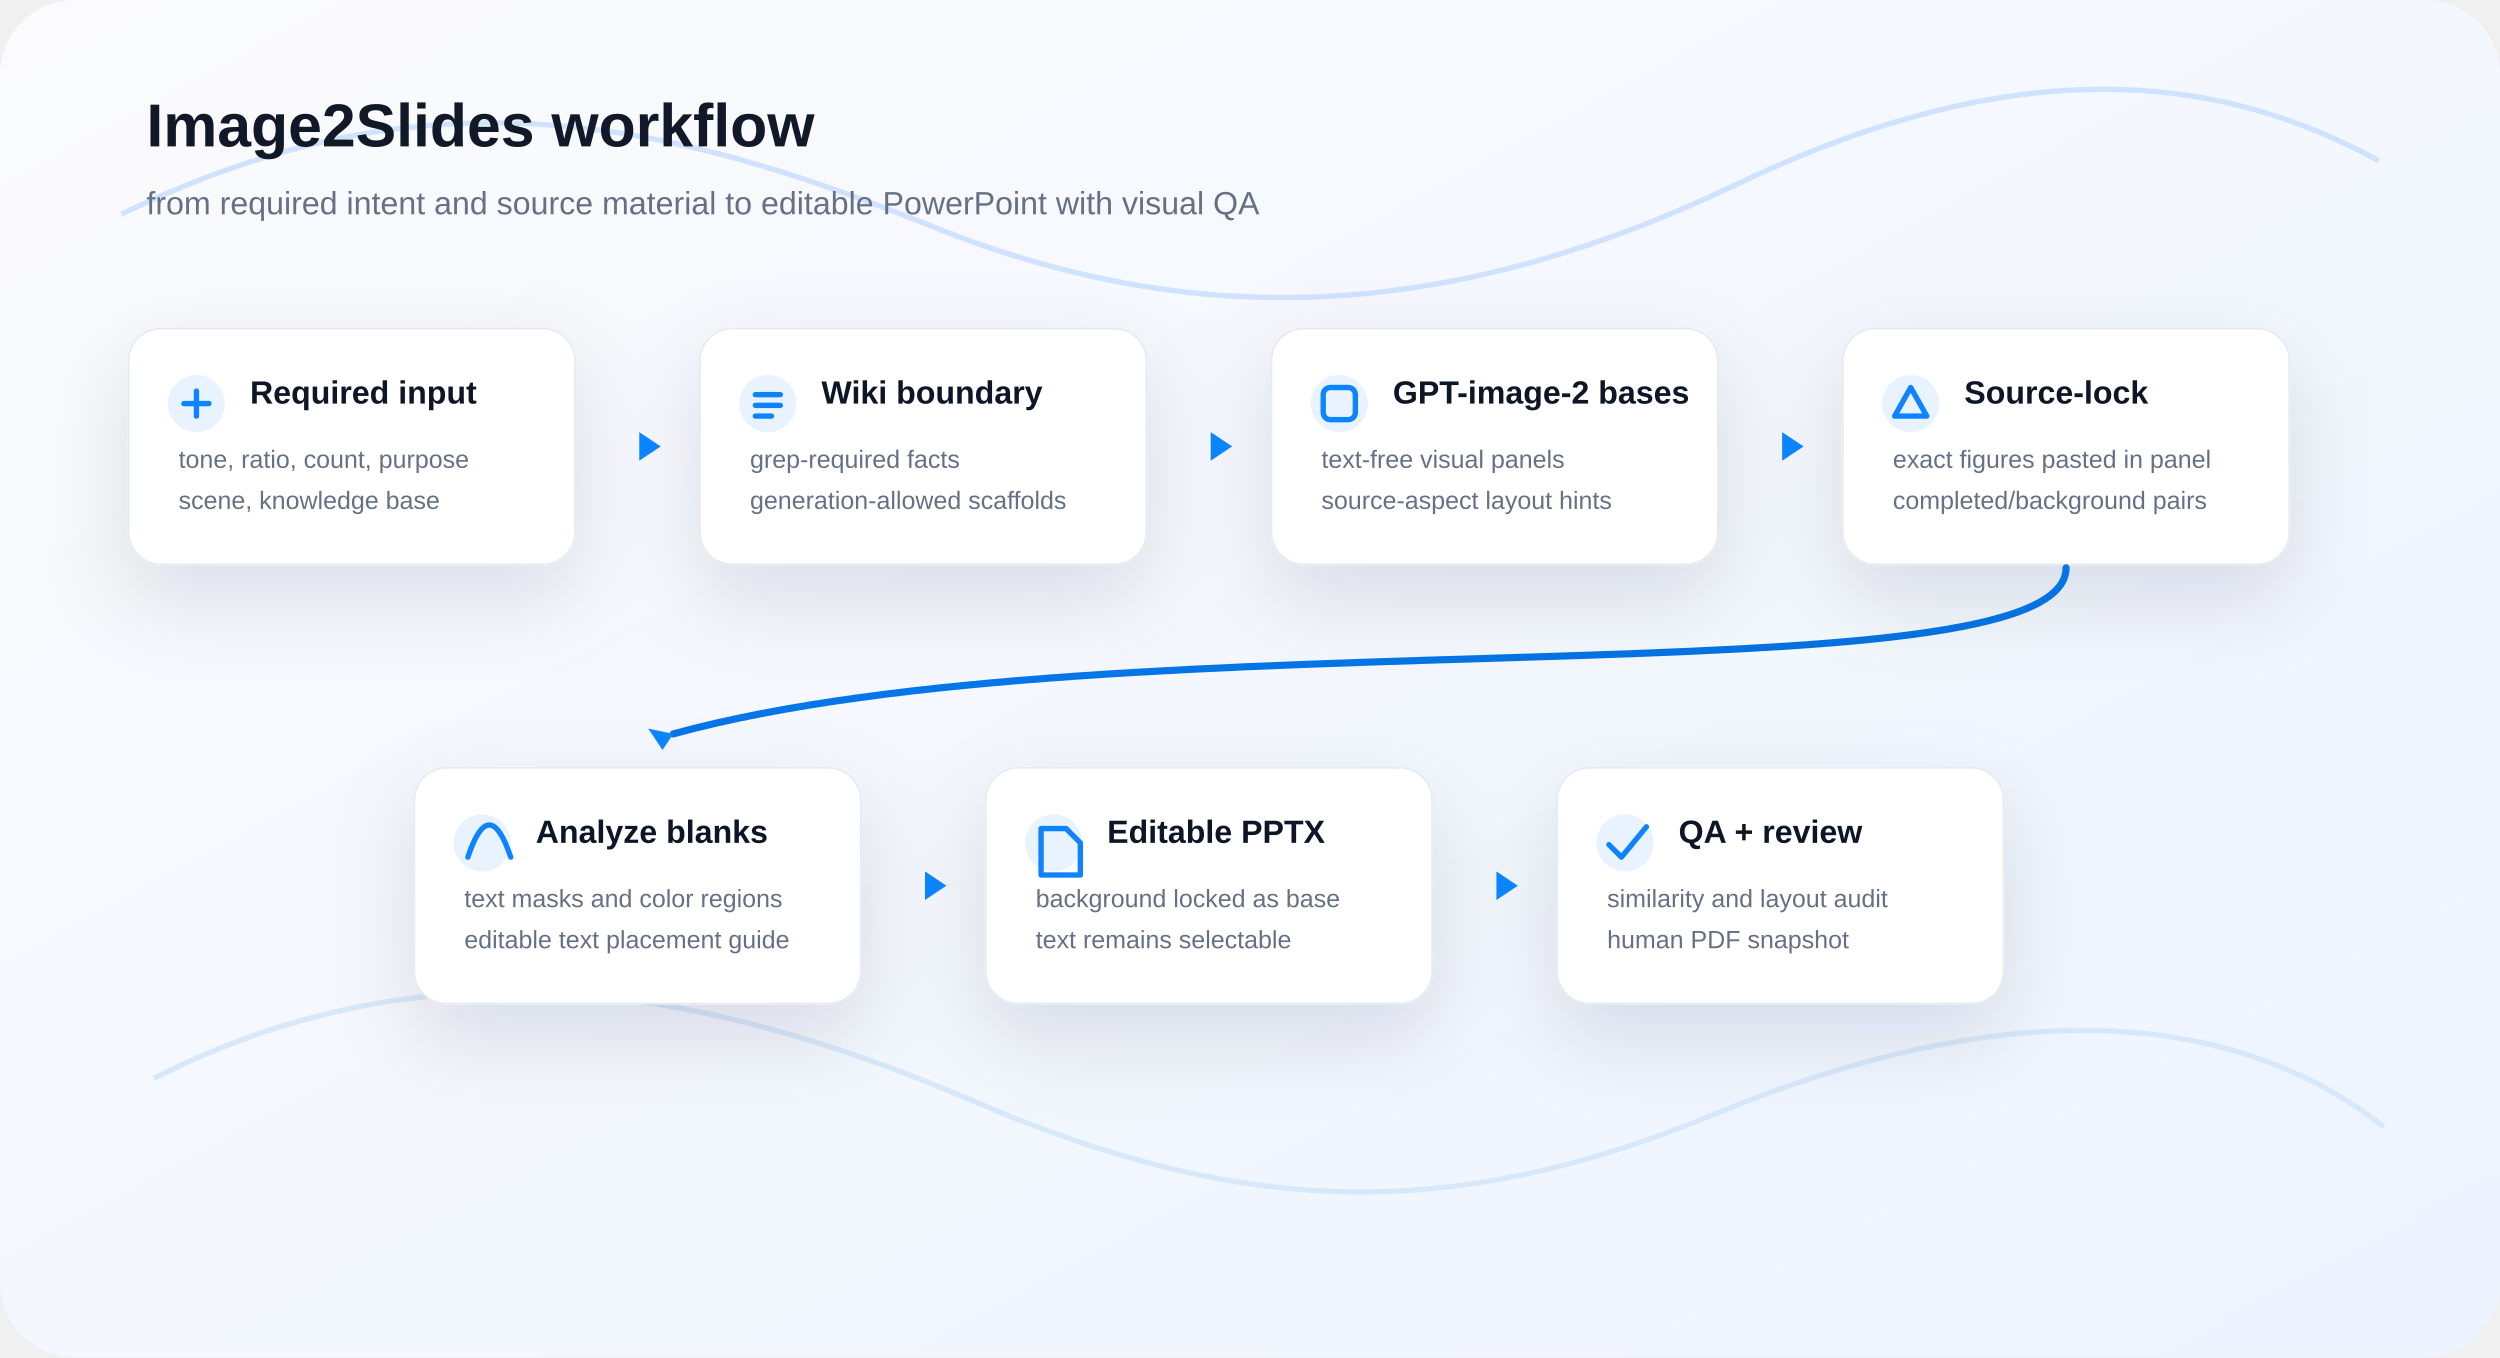
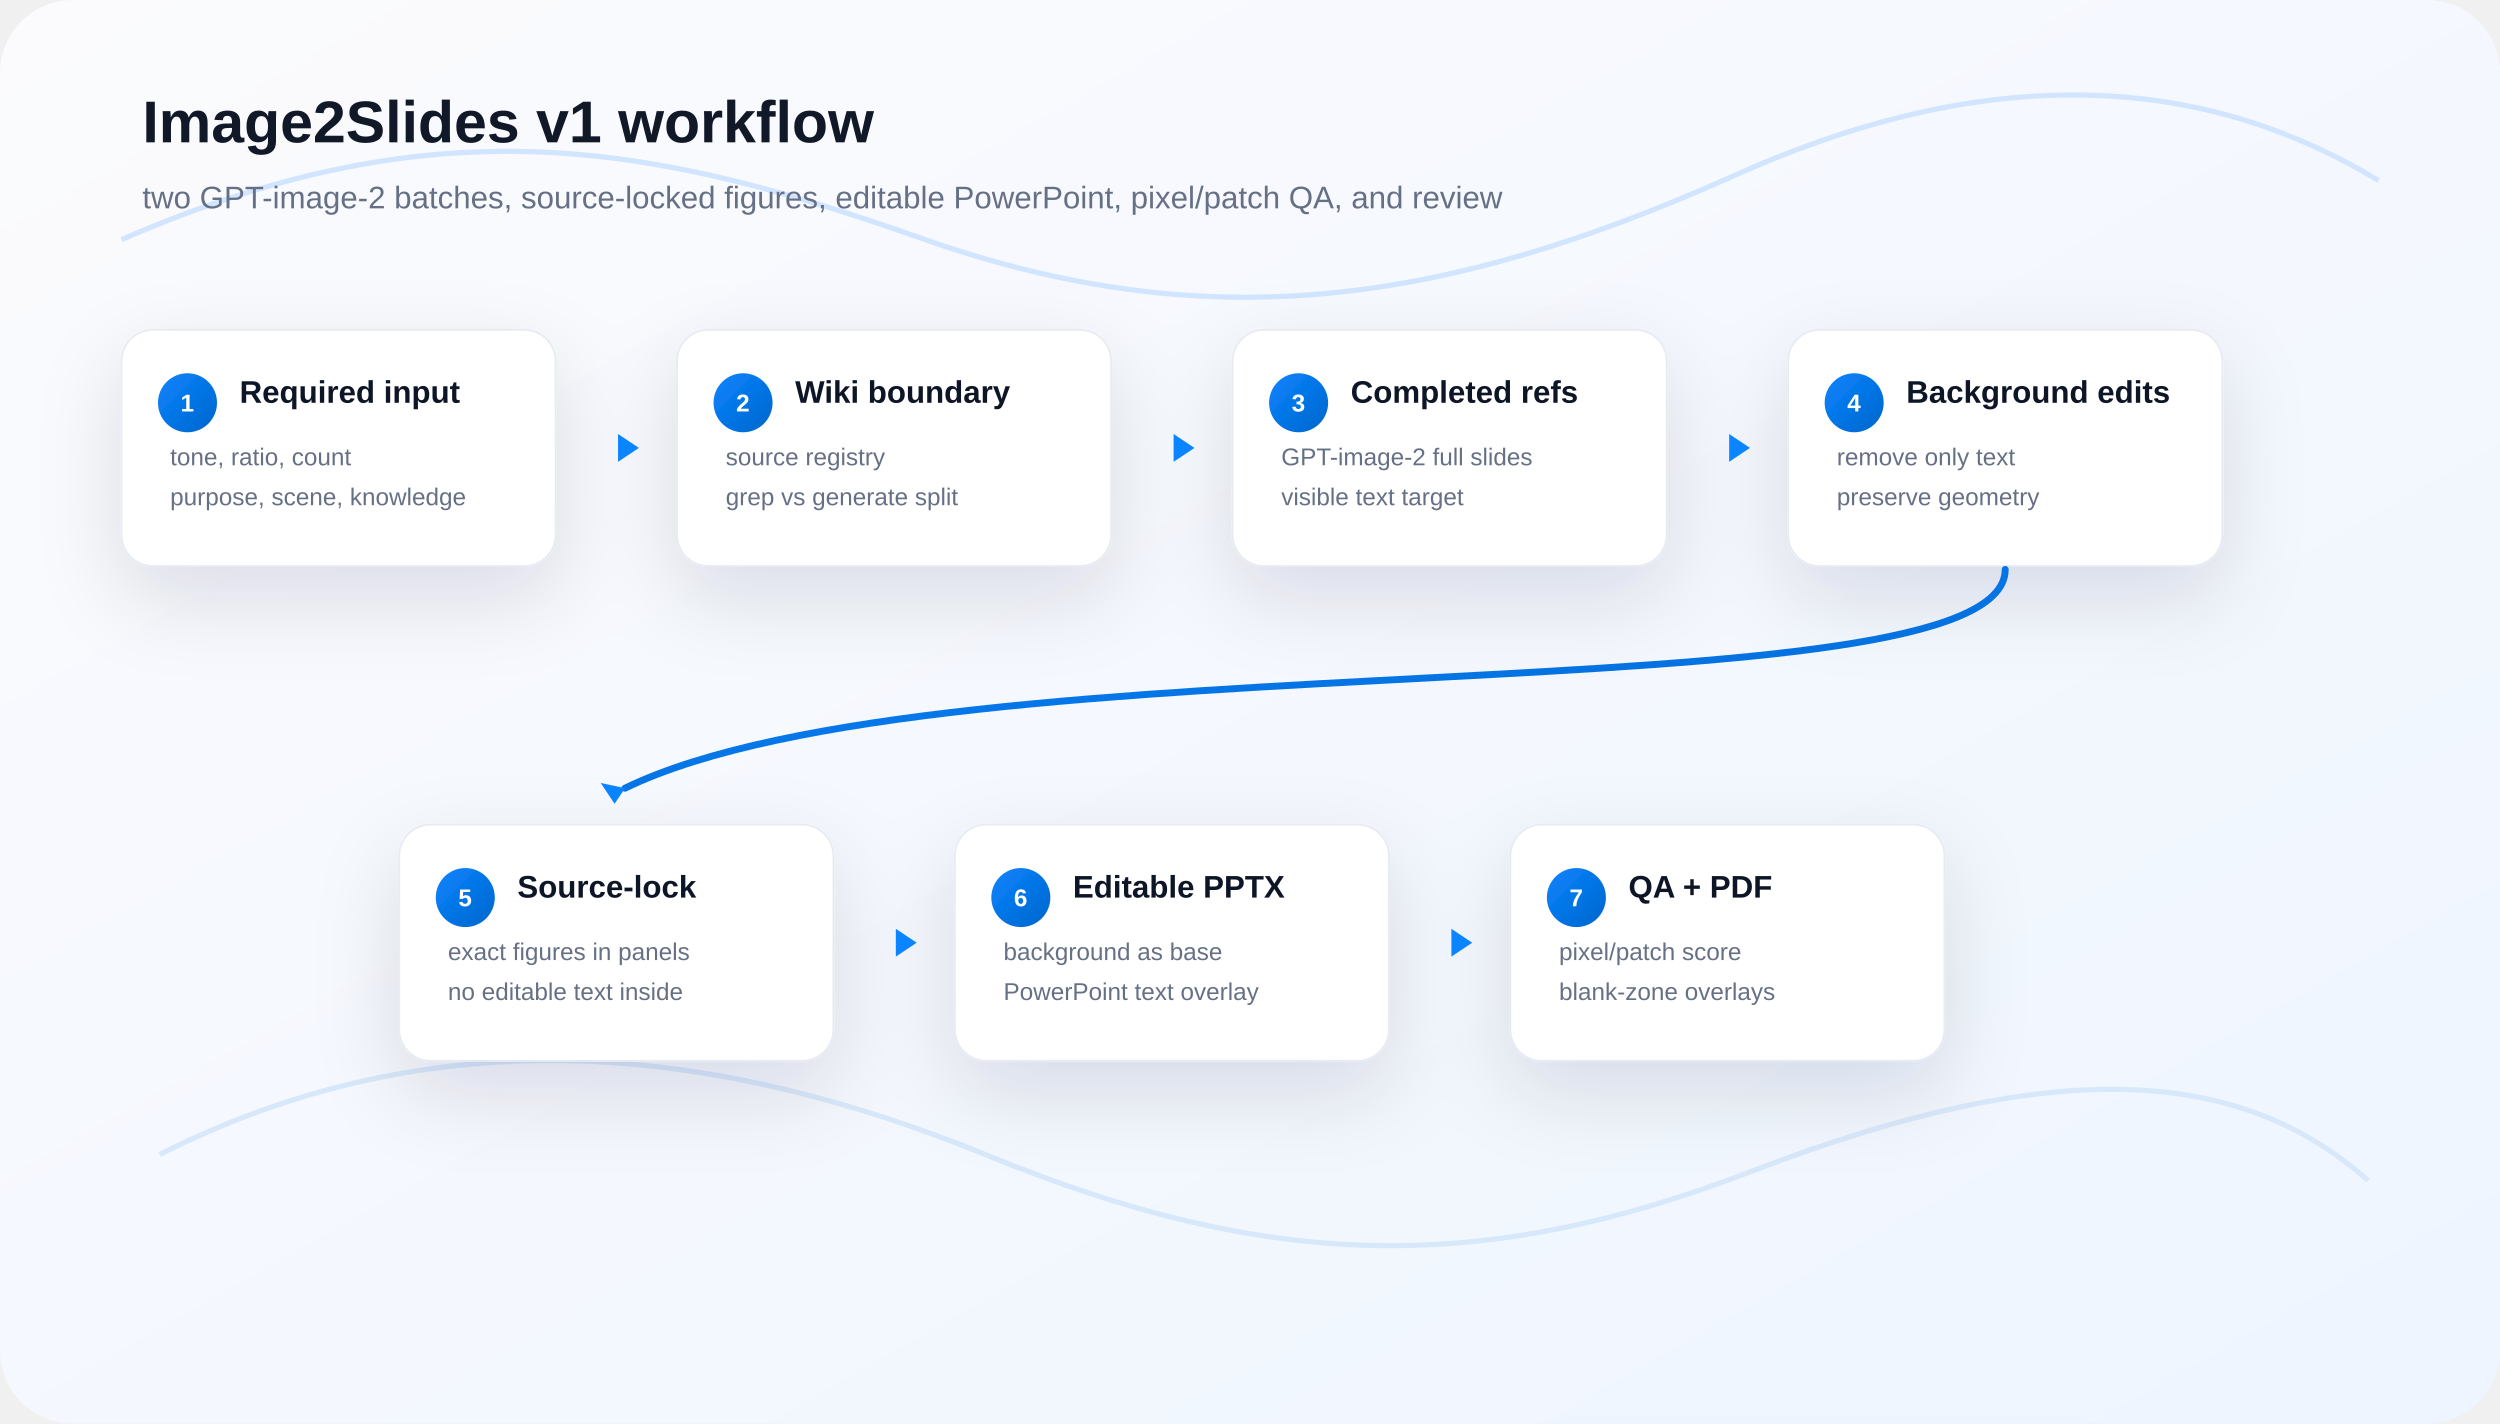
- <svg xmlns="http://www.w3.org/2000/svg" viewBox="0 0 1400 760" role="img" aria-labelledby="title desc">
+ <svg xmlns="http://www.w3.org/2000/svg" viewBox="0 0 1440 820" role="img" aria-labelledby="title desc">
  <defs>
    <linearGradient id="bg" x1="0" x2="1" y1="0" y2="1">
      <stop offset="0" stop-color="#fbfbfd" />
-       <stop offset="1" stop-color="#edf4ff" />
+       <stop offset="1" stop-color="#eef5ff" />
    </linearGradient>
    <linearGradient id="blue" x1="0" x2="1" y1="0" y2="1">
      <stop offset="0" stop-color="#0a84ff" />
      <stop offset="1" stop-color="#0066cc" />
    </linearGradient>
    <filter id="shadow" x="-20%" y="-30%" width="140%" height="160%">
      <feDropShadow dx="0" dy="18" stdDeviation="24" flood-color="#0f172a" flood-opacity="0.12" />
    </filter>
+     <style>
+       .title { font: 700 34px -apple-system, BlinkMacSystemFont, "SF Pro Display", "Helvetica Neue", Arial, sans-serif; fill: #111827; }
+       .subtitle { font: 400 18px -apple-system, BlinkMacSystemFont, "SF Pro Text", "Helvetica Neue", Arial, sans-serif; fill: #667085; }
+       .card-title { font: 700 18px -apple-system, BlinkMacSystemFont, "SF Pro Text", "Helvetica Neue", Arial, sans-serif; fill: #111827; }
+       .card-copy { font: 400 14px -apple-system, BlinkMacSystemFont, "SF Pro Text", "Helvetica Neue", Arial, sans-serif; fill: #667085; }
+       .num { font: 700 14px -apple-system, BlinkMacSystemFont, "SF Pro Text", "Helvetica Neue", Arial, sans-serif; fill: #ffffff; }
+     </style>
  </defs>
-   <rect width="1400" height="760" rx="42" fill="url(#bg)" />
-   <path d="M68 120 C240 36 375 68 520 126 C673 188 816 178 973 103 C1128 29 1241 40 1332 90" fill="none" stroke="#cfe3ff" stroke-width="3" />
-   <path d="M86 604 C241 525 395 552 546 617 C695 681 812 685 960 624 C1127 555 1252 566 1335 631" fill="none" stroke="#d8e8fb" stroke-width="3" />
-   <g font-family="-apple-system,BlinkMacSystemFont,'SF Pro Display','Helvetica Neue',Arial,sans-serif">
-     <text x="82" y="82" fill="#111827" font-size="34" font-weight="700">Image2Slides workflow</text>
-     <text x="82" y="120" fill="#667085" font-size="18">from required intent and source material to editable PowerPoint with visual QA</text>
-   </g>
-   <g filter="url(#shadow)" font-family="-apple-system,BlinkMacSystemFont,'SF Pro Text','Helvetica Neue',Arial,sans-serif">
-     <g transform="translate(72 184)">
-       <rect width="250" height="132" rx="18" fill="#fff" stroke="#e6ebf2" />
-       <circle cx="38" cy="42" r="16" fill="#e9f3ff" />
-       <path d="M31 42h14M38 35v14" stroke="#0a84ff" stroke-width="3" stroke-linecap="round" />
-       <text x="68" y="42" fill="#111827" font-size="18" font-weight="700">Required input</text>
-       <text x="28" y="78" fill="#667085" font-size="14">tone, ratio, count, purpose</text>
-       <text x="28" y="101" fill="#667085" font-size="14">scene, knowledge base</text>
+   <rect width="1440" height="820" rx="42" fill="url(#bg)" />
+   <path d="M70 138 C254 58 379 84 530 137 C696 196 833 175 997 102 C1156 30 1278 48 1370 104" fill="none" stroke="#d1e5ff" stroke-width="3" />
+   <path d="M92 665 C252 584 414 602 570 666 C729 731 852 735 1008 675 C1187 606 1292 616 1364 680" fill="none" stroke="#d8e8fb" stroke-width="3" />
+   <text x="82" y="82" class="title">Image2Slides v1 workflow</text>
+   <text x="82" y="120" class="subtitle">two GPT-image-2 batches, source-locked figures, editable PowerPoint, pixel/patch QA, and review</text>
+   <g filter="url(#shadow)">
+     <g transform="translate(70 190)">
+       <rect width="250" height="136" rx="18" fill="#fff" stroke="#e6ebf2" />
+       <circle cx="38" cy="42" r="17" fill="url(#blue)" />
+       <text x="34" y="47" class="num">1</text>
+       <text x="68" y="42" class="card-title">Required input</text>
+       <text x="28" y="78" class="card-copy">tone, ratio, count</text>
+       <text x="28" y="101" class="card-copy">purpose, scene, knowledge</text>
    </g>
-     <g transform="translate(392 184)">
-       <rect width="250" height="132" rx="18" fill="#fff" stroke="#e6ebf2" />
-       <circle cx="38" cy="42" r="16" fill="#e9f3ff" />
-       <path d="M31 37h14M31 43h14M31 49h9" stroke="#0a84ff" stroke-width="3" stroke-linecap="round" />
-       <text x="68" y="42" fill="#111827" font-size="18" font-weight="700">Wiki boundary</text>
-       <text x="28" y="78" fill="#667085" font-size="14">grep-required facts</text>
-       <text x="28" y="101" fill="#667085" font-size="14">generation-allowed scaffolds</text>
+     <g transform="translate(390 190)">
+       <rect width="250" height="136" rx="18" fill="#fff" stroke="#e6ebf2" />
+       <circle cx="38" cy="42" r="17" fill="url(#blue)" />
+       <text x="34" y="47" class="num">2</text>
+       <text x="68" y="42" class="card-title">Wiki boundary</text>
+       <text x="28" y="78" class="card-copy">source registry</text>
+       <text x="28" y="101" class="card-copy">grep vs generate split</text>
    </g>
-     <g transform="translate(712 184)">
-       <rect width="250" height="132" rx="18" fill="#fff" stroke="#e6ebf2" />
-       <circle cx="38" cy="42" r="16" fill="#e9f3ff" />
-       <rect x="29" y="33" width="18" height="18" rx="4" fill="none" stroke="#0a84ff" stroke-width="3" />
-       <text x="68" y="42" fill="#111827" font-size="18" font-weight="700">GPT-image-2 bases</text>
-       <text x="28" y="78" fill="#667085" font-size="14">text-free visual panels</text>
-       <text x="28" y="101" fill="#667085" font-size="14">source-aspect layout hints</text>
+     <g transform="translate(710 190)">
+       <rect width="250" height="136" rx="18" fill="#fff" stroke="#e6ebf2" />
+       <circle cx="38" cy="42" r="17" fill="url(#blue)" />
+       <text x="34" y="47" class="num">3</text>
+       <text x="68" y="42" class="card-title">Completed refs</text>
+       <text x="28" y="78" class="card-copy">GPT-image-2 full slides</text>
+       <text x="28" y="101" class="card-copy">visible text target</text>
    </g>
-     <g transform="translate(1032 184)">
-       <rect width="250" height="132" rx="18" fill="#fff" stroke="#e6ebf2" />
-       <circle cx="38" cy="42" r="16" fill="#e9f3ff" />
-       <path d="M29 49l9-16 9 16H29z" fill="none" stroke="#0a84ff" stroke-width="3" stroke-linejoin="round" />
-       <text x="68" y="42" fill="#111827" font-size="18" font-weight="700">Source-lock</text>
-       <text x="28" y="78" fill="#667085" font-size="14">exact figures pasted in panel</text>
-       <text x="28" y="101" fill="#667085" font-size="14">completed/background pairs</text>
+     <g transform="translate(1030 190)">
+       <rect width="250" height="136" rx="18" fill="#fff" stroke="#e6ebf2" />
+       <circle cx="38" cy="42" r="17" fill="url(#blue)" />
+       <text x="34" y="47" class="num">4</text>
+       <text x="68" y="42" class="card-title">Background edits</text>
+       <text x="28" y="78" class="card-copy">remove only text</text>
+       <text x="28" y="101" class="card-copy">preserve geometry</text>
    </g>
-     <g transform="translate(232 430)">
-       <rect width="250" height="132" rx="18" fill="#fff" stroke="#e6ebf2" />
-       <circle cx="38" cy="42" r="16" fill="#e9f3ff" />
-       <path d="M30 50c8-24 16-24 24 0" fill="none" stroke="#0a84ff" stroke-width="3" stroke-linecap="round" />
-       <text x="68" y="42" fill="#111827" font-size="18" font-weight="700">Analyze blanks</text>
-       <text x="28" y="78" fill="#667085" font-size="14">text masks and color regions</text>
-       <text x="28" y="101" fill="#667085" font-size="14">editable text placement guide</text>
+     <g transform="translate(230 475)">
+       <rect width="250" height="136" rx="18" fill="#fff" stroke="#e6ebf2" />
+       <circle cx="38" cy="42" r="17" fill="url(#blue)" />
+       <text x="34" y="47" class="num">5</text>
+       <text x="68" y="42" class="card-title">Source-lock</text>
+       <text x="28" y="78" class="card-copy">exact figures in panels</text>
+       <text x="28" y="101" class="card-copy">no editable text inside</text>
    </g>
-     <g transform="translate(552 430)">
-       <rect width="250" height="132" rx="18" fill="#fff" stroke="#e6ebf2" />
-       <circle cx="38" cy="42" r="16" fill="#e9f3ff" />
-       <path d="M31 34h14l8 8v18H31z" fill="none" stroke="#0a84ff" stroke-width="3" stroke-linejoin="round" />
-       <text x="68" y="42" fill="#111827" font-size="18" font-weight="700">Editable PPTX</text>
-       <text x="28" y="78" fill="#667085" font-size="14">background locked as base</text>
-       <text x="28" y="101" fill="#667085" font-size="14">text remains selectable</text>
+     <g transform="translate(550 475)">
+       <rect width="250" height="136" rx="18" fill="#fff" stroke="#e6ebf2" />
+       <circle cx="38" cy="42" r="17" fill="url(#blue)" />
+       <text x="34" y="47" class="num">6</text>
+       <text x="68" y="42" class="card-title">Editable PPTX</text>
+       <text x="28" y="78" class="card-copy">background as base</text>
+       <text x="28" y="101" class="card-copy">PowerPoint text overlay</text>
    </g>
-     <g transform="translate(872 430)">
-       <rect width="250" height="132" rx="18" fill="#fff" stroke="#e6ebf2" />
-       <circle cx="38" cy="42" r="16" fill="#e9f3ff" />
-       <path d="M29 43l7 7 14-17" fill="none" stroke="#0a84ff" stroke-width="3" stroke-linecap="round" stroke-linejoin="round" />
-       <text x="68" y="42" fill="#111827" font-size="18" font-weight="700">QA + review</text>
-       <text x="28" y="78" fill="#667085" font-size="14">similarity and layout audit</text>
-       <text x="28" y="101" fill="#667085" font-size="14">human PDF snapshot</text>
+     <g transform="translate(870 475)">
+       <rect width="250" height="136" rx="18" fill="#fff" stroke="#e6ebf2" />
+       <circle cx="38" cy="42" r="17" fill="url(#blue)" />
+       <text x="34" y="47" class="num">7</text>
+       <text x="68" y="42" class="card-title">QA + PDF</text>
+       <text x="28" y="78" class="card-copy">pixel/patch score</text>
+       <text x="28" y="101" class="card-copy">blank-zone overlays</text>
    </g>
  </g>
  <g fill="none" stroke="url(#blue)" stroke-width="4" stroke-linecap="round" stroke-linejoin="round">
-     <path d="M322 250h48" />
-     <path d="M642 250h48" />
-     <path d="M962 250h48" />
-     <path d="M1157 318c0 77-533 25-780 93" />
-     <path d="M482 496h48" />
-     <path d="M802 496h48" />
+     <path d="M320 258h48" />
+     <path d="M640 258h48" />
+     <path d="M960 258h48" />
+     <path d="M1155 328c0 88-610 36-795 126" />
+     <path d="M480 543h48" />
+     <path d="M800 543h48" />
  </g>
  <g fill="#0a84ff">
-     <path d="M370 250l-12-8v16z" />
-     <path d="M690 250l-12-8v16z" />
-     <path d="M1010 250l-12-8v16z" />
-     <path d="M377 411l-14-3 8 12z" />
-     <path d="M530 496l-12-8v16z" />
-     <path d="M850 496l-12-8v16z" />
+     <path d="M368 258l-12-8v16z" />
+     <path d="M688 258l-12-8v16z" />
+     <path d="M1008 258l-12-8v16z" />
+     <path d="M360 454l-14-3 8 12z" />
+     <path d="M528 543l-12-8v16z" />
+     <path d="M848 543l-12-8v16z" />
  </g>
</svg>
